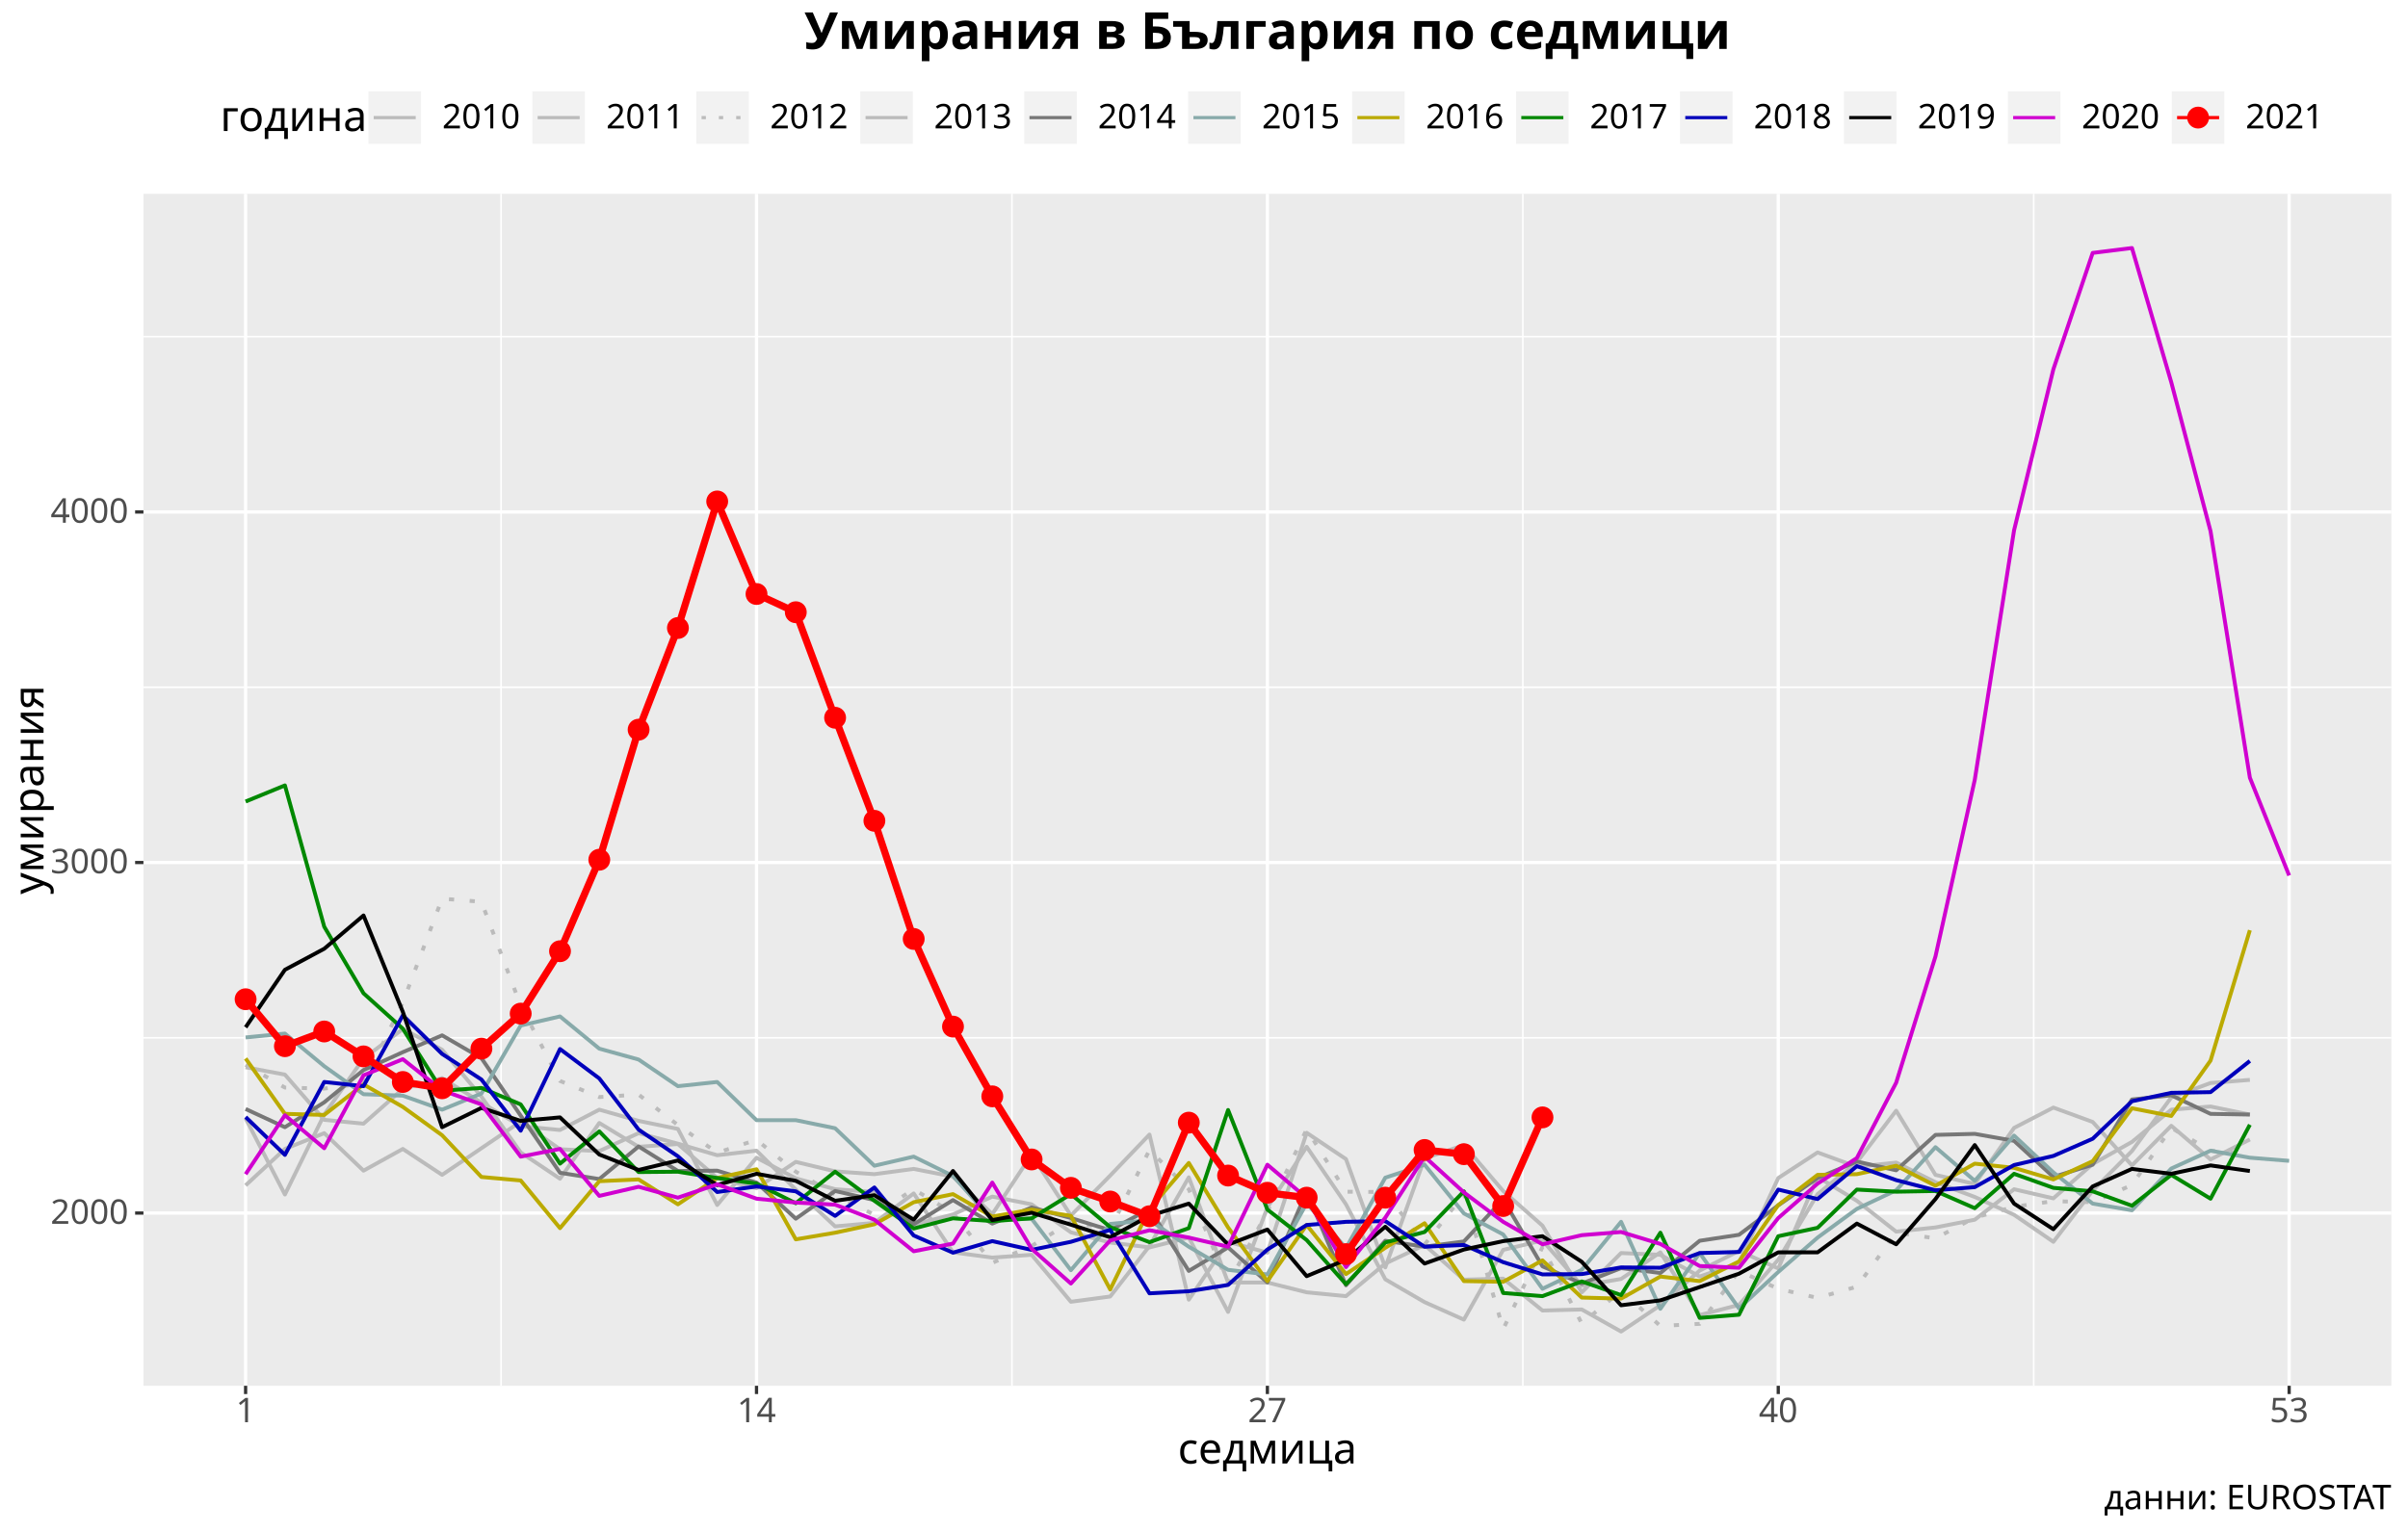
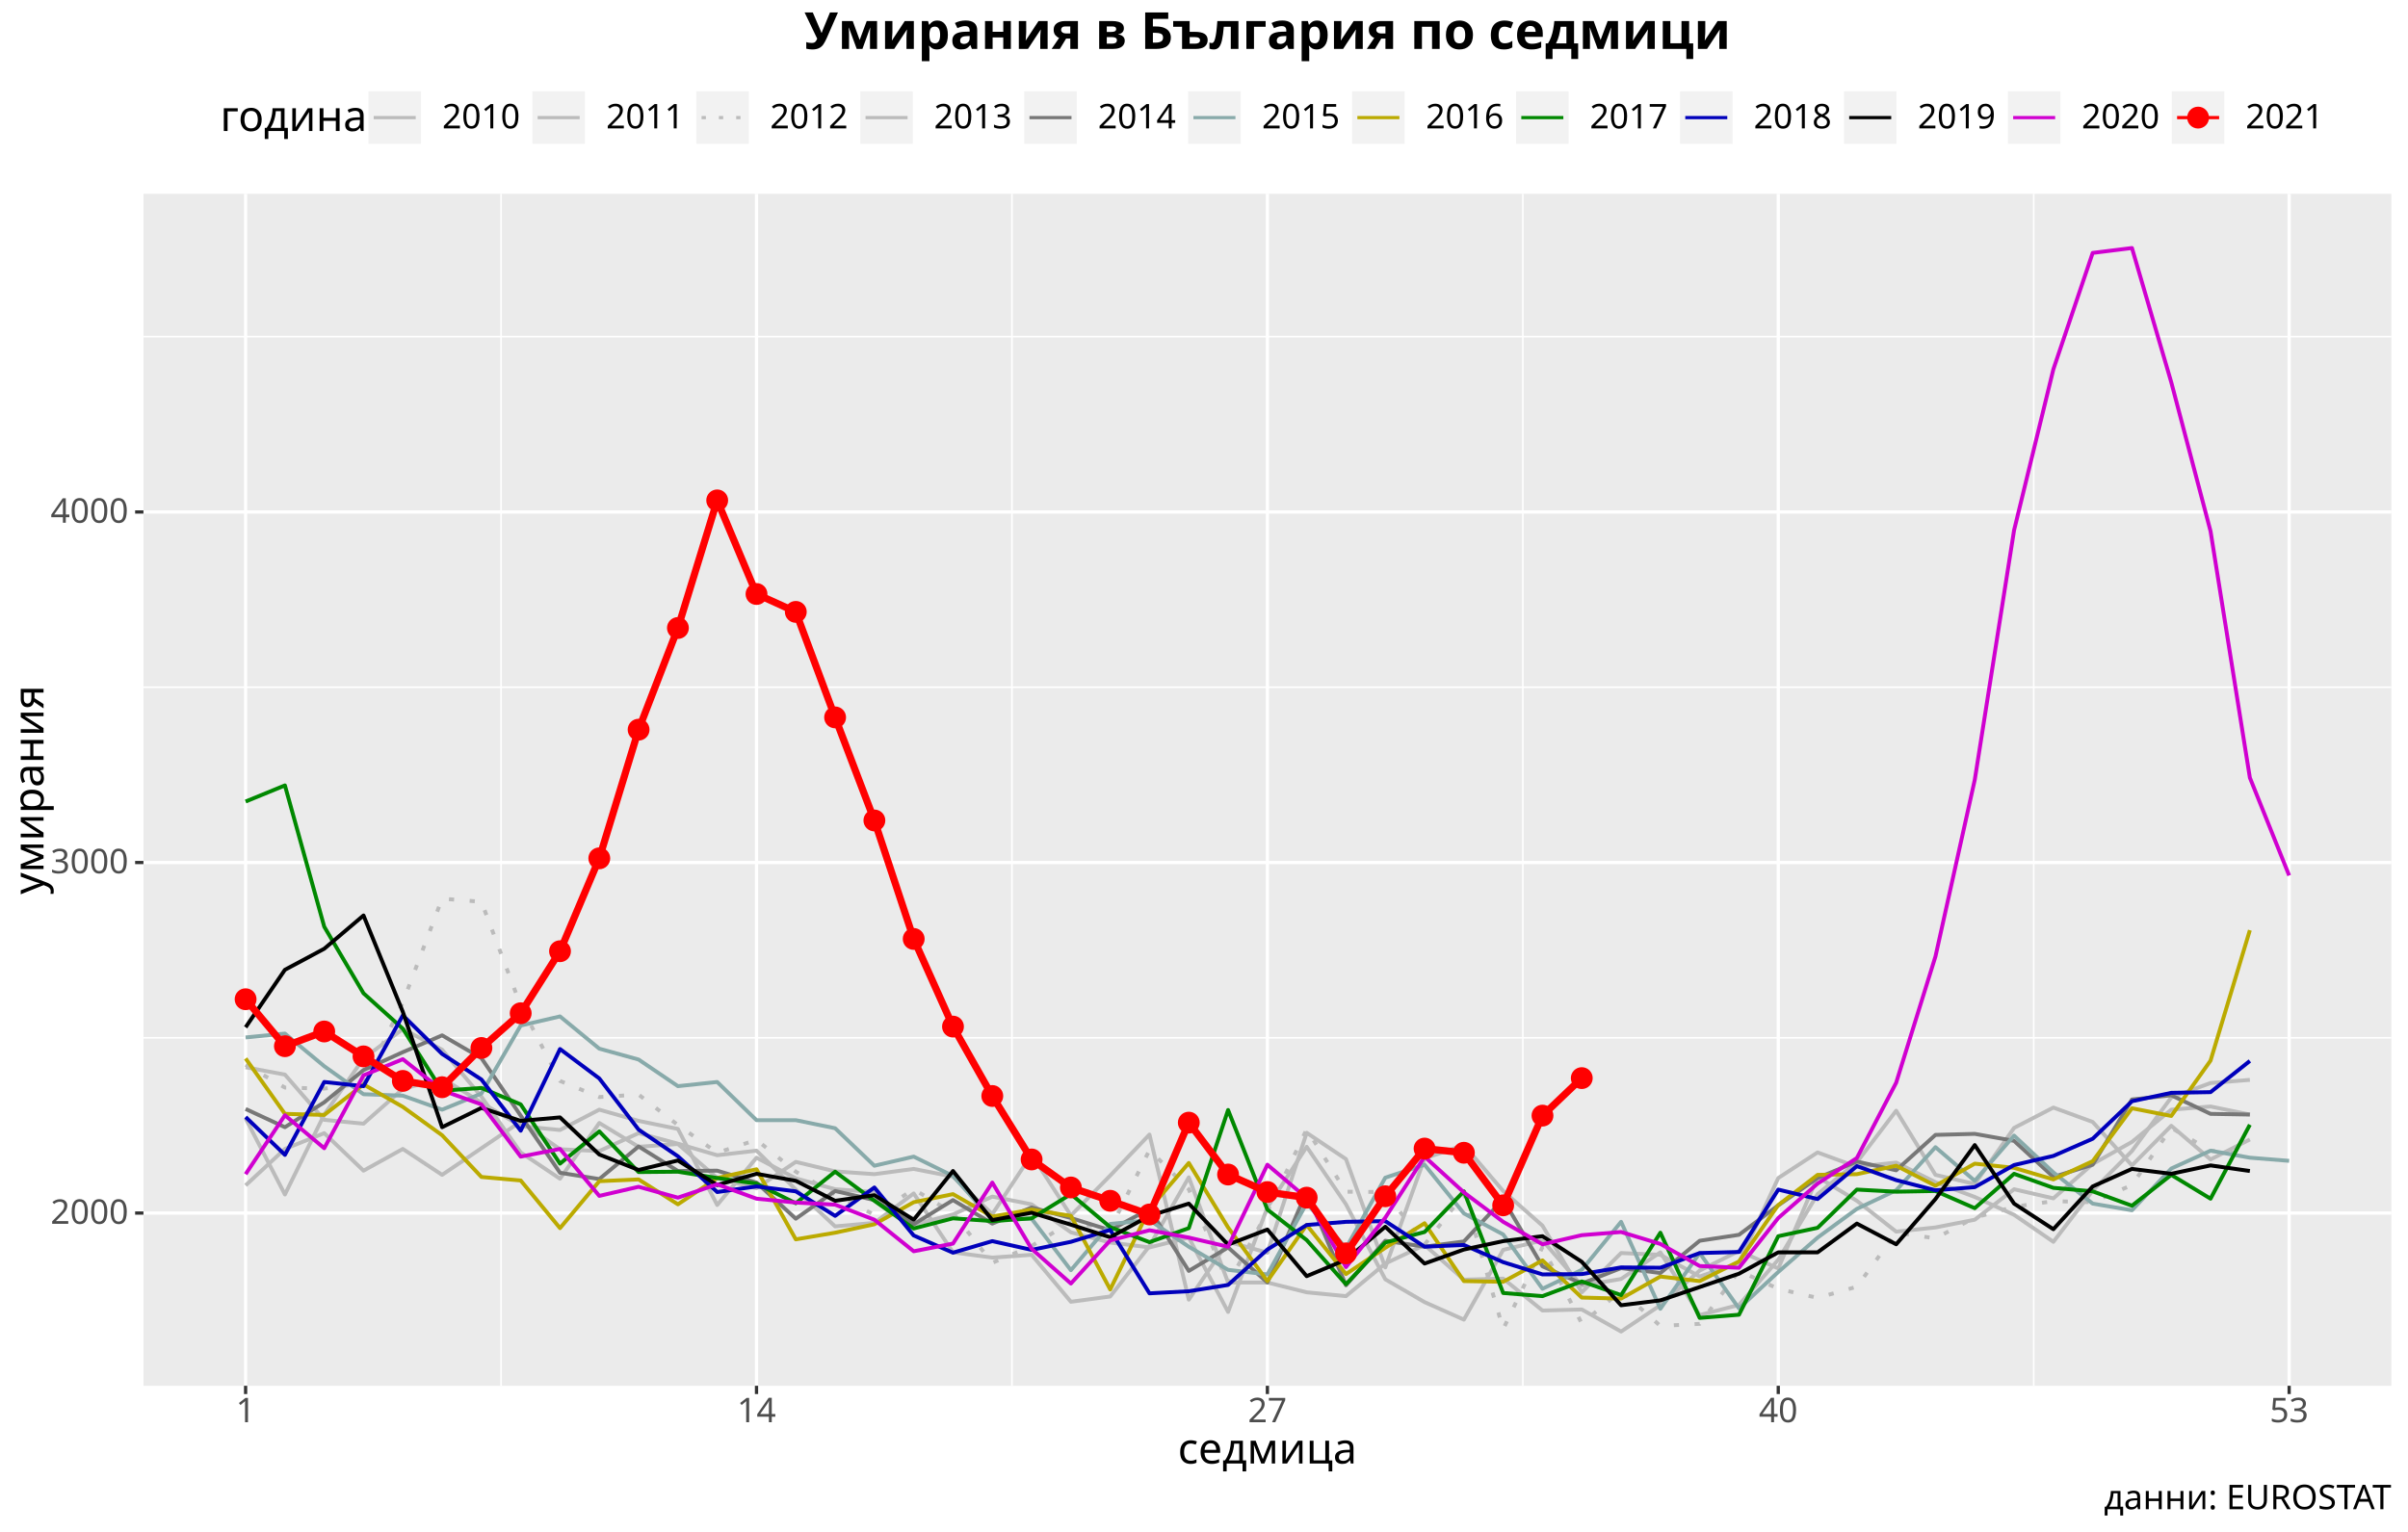
<svg xmlns="http://www.w3.org/2000/svg" class="svglite" viewBox="0 0 792.00 504.00">
  <defs>
    <style type="text/css">
    .svglite line, .svglite polyline, .svglite polygon, .svglite path, .svglite rect, .svglite circle {
      fill: none;
      stroke: #000000;
      stroke-linecap: round;
      stroke-linejoin: round;
      stroke-miterlimit: 10.00;
    }
  </style>
  </defs>
  <rect width="100%" height="100%" style="stroke: none; fill: #FFFFFF;" />
  <defs>
    <clipPath id="cpMC4wMHw3OTIuMDB8MC4wMHw1MDQuMDA=">
      <rect x="0.00" y="0.00" width="792.00" height="504.00" />
    </clipPath>
  </defs>
  <g clip-path="url(#cpMC4wMHw3OTIuMDB8MC4wMHw1MDQuMDA=)">
    <rect x="-0" y="-0" width="792.00" height="504.00" style="stroke-width: 1.07; stroke: #FFFFFF; fill: #FFFFFF;" />
  </g>
  <defs>
    <clipPath id="cpNDcuMTh8Nzg2LjUyfDYzLjc3fDQ1NS45MQ==">
      <rect x="47.18" y="63.77" width="739.34" height="392.14" />
    </clipPath>
  </defs>
  <g clip-path="url(#cpNDcuMTh8Nzg2LjUyfDYzLjc3fDQ1NS45MQ==)">
    <rect x="47.18" y="63.77" width="739.34" height="392.14" style="stroke-width: 1.07; stroke: none; fill: #EBEBEB;" />
    <polyline points="47.18,341.44 786.52,341.44 " style="stroke-width: 0.53; stroke: #FFFFFF; stroke-linecap: butt;" />
    <polyline points="47.18,226.11 786.52,226.11 " style="stroke-width: 0.53; stroke: #FFFFFF; stroke-linecap: butt;" />
    <polyline points="47.18,110.77 786.52,110.77 " style="stroke-width: 0.53; stroke: #FFFFFF; stroke-linecap: butt;" />
    <polyline points="164.80,455.91 164.80,63.77 " style="stroke-width: 0.53; stroke: #FFFFFF; stroke-linecap: butt;" />
    <polyline points="332.83,455.91 332.83,63.77 " style="stroke-width: 0.53; stroke: #FFFFFF; stroke-linecap: butt;" />
    <polyline points="500.87,455.91 500.87,63.77 " style="stroke-width: 0.53; stroke: #FFFFFF; stroke-linecap: butt;" />
    <polyline points="668.90,455.91 668.90,63.77 " style="stroke-width: 0.53; stroke: #FFFFFF; stroke-linecap: butt;" />
    <polyline points="47.18,399.10 786.52,399.10 " style="stroke-width: 1.07; stroke: #FFFFFF; stroke-linecap: butt;" />
    <polyline points="47.18,283.77 786.52,283.77 " style="stroke-width: 1.07; stroke: #FFFFFF; stroke-linecap: butt;" />
    <polyline points="47.18,168.44 786.52,168.44 " style="stroke-width: 1.07; stroke: #FFFFFF; stroke-linecap: butt;" />
    <polyline points="80.78,455.91 80.78,63.77 " style="stroke-width: 1.07; stroke: #FFFFFF; stroke-linecap: butt;" />
    <polyline points="248.82,455.91 248.82,63.77 " style="stroke-width: 1.07; stroke: #FFFFFF; stroke-linecap: butt;" />
    <polyline points="416.85,455.91 416.85,63.77 " style="stroke-width: 1.07; stroke: #FFFFFF; stroke-linecap: butt;" />
    <polyline points="584.88,455.91 584.88,63.77 " style="stroke-width: 1.07; stroke: #FFFFFF; stroke-linecap: butt;" />
    <polyline points="752.91,455.91 752.91,63.77 " style="stroke-width: 1.07; stroke: #FFFFFF; stroke-linecap: butt;" />
    <polyline points="80.78,367.96 93.71,392.99 106.64,366.69 119.56,348.24 132.49,338.55 145.41,345.36 158.34,360.81 171.26,379.15 184.19,387.80 197.11,369.46 210.04,377.30 222.97,376.38 235.89,387.57 248.82,390.91 261.74,382.26 274.67,385.38 287.59,386.30 300.52,384.57 313.44,387.11 326.37,399.45 339.30,379.84 352.22,399.91 365.15,386.76 378.07,373.27 391.00,427.59 403.92,408.56 416.85,412.13 429.77,372.69 442.70,381.34 455.63,416.98 468.55,381.11 481.48,376.73 494.40,391.84 507.33,403.25 520.25,425.17 533.18,412.25 546.10,412.83 559.03,419.98 571.96,415.48 584.88,387.57 597.81,379.15 610.73,383.88 623.66,382.49 636.58,388.95 649.51,393.80 662.44,399.68 675.36,408.56 688.29,391.72 701.21,378.69 714.14,361.04 727.06,356.31 739.99,355.28 " style="stroke-width: 1.28; stroke: #BBBBBB; stroke-linecap: butt;" />
    <polyline points="80.78,351.12 93.71,353.55 106.64,368.42 119.56,369.69 132.49,358.27 145.41,354.70 158.34,362.77 171.26,370.50 184.19,371.77 197.11,365.08 210.04,368.77 222.97,371.42 235.89,396.45 248.82,380.88 261.74,387.68 274.67,391.26 287.59,392.18 300.52,402.91 313.44,399.56 326.37,393.68 339.30,396.22 352.22,405.44 365.15,408.79 378.07,410.40 391.00,407.17 403.92,431.62 416.85,397.26 429.77,377.30 442.70,396.22 455.63,420.90 468.55,428.40 481.48,434.16 494.40,411.21 507.33,408.10 520.25,422.97 533.18,420.78 546.10,412.02 559.03,432.66 571.96,429.32 584.88,414.44 597.81,392.87 610.73,382.38 623.66,365.42 636.58,386.53 649.51,389.53 662.44,371.08 675.36,364.39 688.29,369.12 701.21,383.42 714.14,370.38 727.06,381.46 739.99,374.88 " style="stroke-width: 1.28; stroke: #BBBBBB; stroke-linecap: butt;" />
    <polyline points="80.78,350.32 93.71,357.81 106.64,358.16 119.56,356.43 132.49,329.79 145.41,295.65 158.34,296.69 171.26,330.83 184.19,355.62 197.11,360.93 210.04,360.12 222.97,370.15 235.89,379.26 248.82,375.00 261.74,385.49 274.67,392.99 287.59,399.68 300.52,391.26 313.44,399.10 326.37,415.48 339.30,409.94 352.22,401.98 365.15,404.41 378.07,378.34 391.00,391.26 403.92,422.40 416.85,398.64 429.77,371.54 442.70,392.07 455.63,392.18 468.55,409.48 481.48,392.87 494.40,437.28 507.33,410.29 520.25,435.43 533.18,424.70 546.10,436.24 559.03,435.55 571.96,418.13 584.88,424.01 597.81,427.01 610.73,423.32 623.66,405.56 636.58,407.41 649.51,400.60 662.44,397.03 675.36,395.18 688.29,395.53 701.21,389.87 714.14,371.08 727.06,378.57 739.99,379.73 " style="stroke-width: 1.28; stroke: #BBBBBB; stroke-dasharray: 1.71,5.12; stroke-linecap: butt;" />
    <polyline points="80.78,389.99 93.71,378.00 106.64,372.81 119.56,385.15 132.49,378.00 145.41,386.53 158.34,377.77 171.26,369.00 184.19,378.11 197.11,378.69 210.04,372.81 222.97,376.27 235.89,380.07 248.82,378.57 261.74,391.37 274.67,403.48 287.59,402.33 300.52,392.64 313.44,412.02 326.37,413.75 339.30,412.83 352.22,428.28 365.15,426.55 378.07,409.94 391.00,387.34 403.92,421.94 416.85,421.94 429.77,425.17 442.70,426.43 455.63,415.71 468.55,409.60 481.48,421.01 494.40,420.67 507.33,431.16 520.25,430.82 533.18,438.08 546.10,429.43 559.03,418.02 571.96,411.56 584.88,417.32 597.81,387.22 610.73,395.06 623.66,405.21 636.58,403.83 649.51,401.29 662.44,391.26 675.36,394.26 688.29,382.96 701.21,375.69 714.14,365.08 727.06,364.04 739.99,366.69 " style="stroke-width: 1.28; stroke: #BBBBBB; stroke-linecap: butt;" />
    <polyline points="80.78,364.85 93.71,370.85 106.64,362.66 119.56,352.05 132.49,346.16 145.41,340.63 158.34,348.13 171.26,367.04 184.19,385.84 197.11,387.91 210.04,377.19 222.97,385.26 235.89,385.15 248.82,389.07 261.74,400.95 274.67,391.84 287.59,394.83 300.52,402.79 313.44,394.83 326.37,402.56 339.30,397.26 352.22,400.72 365.15,404.75 378.07,397.72 391.00,418.13 403.92,410.40 416.85,421.94 429.77,392.07 442.70,422.86 455.63,408.21 468.55,410.17 481.48,408.44 494.40,394.60 507.33,416.63 520.25,422.28 533.18,417.21 546.10,418.82 559.03,408.21 571.96,406.25 584.88,396.56 597.81,387.57 610.73,382.15 623.66,385.03 636.58,373.38 649.51,373.04 662.44,375.34 675.36,387.22 688.29,383.19 701.21,361.73 714.14,360.35 727.06,366.46 739.99,366.69 " style="stroke-width: 1.28; stroke: #777777; stroke-linecap: butt;" />
    <polyline points="80.78,341.32 93.71,340.05 106.64,350.78 119.56,360.00 132.49,360.47 145.41,365.08 158.34,359.77 171.26,337.40 184.19,334.40 197.11,345.01 210.04,348.59 222.97,357.35 235.89,355.97 248.82,368.54 261.74,368.54 274.67,371.19 287.59,383.53 300.52,380.53 313.44,386.88 326.37,401.29 339.30,400.95 352.22,417.90 365.15,402.68 378.07,401.41 391.00,410.17 403.92,417.78 416.85,419.28 429.77,395.87 442.70,410.63 455.63,387.45 468.55,383.19 481.48,399.22 494.40,406.14 507.33,424.01 520.25,417.78 533.18,401.98 546.10,430.59 559.03,412.25 571.96,430.47 584.88,418.48 597.81,407.17 610.73,397.72 623.66,391.60 636.58,377.42 649.51,388.49 662.44,373.61 675.36,385.72 688.29,395.99 701.21,398.18 714.14,384.45 727.06,378.57 739.99,380.88 752.91,381.92 " style="stroke-width: 1.28; stroke: #88AAAA; stroke-linecap: butt;" />
    <polyline points="80.78,348.24 93.71,366.46 106.64,366.81 119.56,356.78 132.49,364.16 145.41,373.50 158.34,387.22 171.26,388.38 184.19,404.06 197.11,388.61 210.04,388.03 222.97,396.22 235.89,387.57 248.82,384.69 261.74,407.75 274.67,405.56 287.59,402.79 300.52,395.53 313.44,392.87 326.37,400.25 339.30,397.95 352.22,400.02 365.15,424.24 378.07,397.72 391.00,382.61 403.92,403.83 416.85,421.48 429.77,403.02 442.70,419.17 455.63,410.52 468.55,402.45 481.48,421.48 494.40,421.71 507.33,414.67 520.25,426.90 533.18,427.24 546.10,419.98 559.03,421.48 571.96,415.02 584.88,396.45 597.81,386.53 610.73,386.30 623.66,383.53 636.58,390.11 649.51,382.84 662.44,384.22 675.36,388.03 688.29,382.03 701.21,364.62 714.14,367.15 727.06,348.93 739.99,306.03 " style="stroke-width: 1.28; stroke: #BBAA00; stroke-linecap: butt;" />
    <polyline points="80.78,263.70 93.71,258.40 106.64,304.88 119.56,326.79 132.49,338.44 145.41,358.85 158.34,357.93 171.26,363.35 184.19,382.84 197.11,372.23 210.04,385.61 222.97,385.49 235.89,387.57 248.82,389.41 261.74,395.87 274.67,385.49 287.59,395.06 300.52,404.18 313.44,400.83 326.37,401.75 339.30,400.83 352.22,392.87 365.15,403.71 378.07,408.67 391.00,404.06 403.92,365.19 416.85,397.95 429.77,407.98 442.70,422.51 455.63,408.79 468.55,405.33 481.48,391.95 494.40,425.40 507.33,426.43 520.25,421.59 533.18,426.09 546.10,405.56 559.03,433.59 571.96,432.55 584.88,406.71 597.81,403.95 610.73,391.37 623.66,392.07 636.58,391.84 649.51,397.49 662.44,386.18 675.36,390.80 688.29,391.95 701.21,396.68 714.14,386.53 727.06,394.37 739.99,370.04 " style="stroke-width: 1.28; stroke: #008800; stroke-linecap: butt;" />
    <polyline points="80.78,367.50 93.71,379.96 106.64,355.97 119.56,357.35 132.49,334.05 145.41,346.74 158.34,355.16 171.26,372.00 184.19,345.13 197.11,354.81 210.04,371.65 222.97,380.42 235.89,392.18 248.82,390.34 261.74,391.95 274.67,400.02 287.59,390.68 300.52,406.48 313.44,412.13 326.37,408.33 339.30,411.21 352.22,408.56 365.15,404.64 378.07,425.51 391.00,424.82 403.92,422.74 416.85,411.10 429.77,403.02 442.70,401.98 455.63,401.75 468.55,410.17 481.48,409.60 494.40,415.25 507.33,419.28 520.25,419.17 533.18,416.98 546.10,417.09 559.03,412.25 571.96,411.90 584.88,391.37 597.81,394.49 610.73,383.65 623.66,388.26 636.58,391.60 649.51,390.57 662.44,383.30 675.36,380.30 688.29,374.65 701.21,362.31 714.14,359.54 727.06,359.31 739.99,349.05 " style="stroke-width: 1.28; stroke: #0000BB; stroke-linecap: butt;" />
    <polyline points="80.78,337.98 93.71,319.06 106.64,312.14 119.56,301.19 132.49,332.90 145.41,370.85 158.34,364.50 171.26,368.77 184.19,367.62 197.11,379.84 210.04,384.92 222.97,381.80 235.89,389.87 248.82,386.18 261.74,388.49 274.67,395.06 287.59,393.22 300.52,401.29 313.44,385.26 326.37,401.41 339.30,398.99 352.22,402.91 365.15,407.06 378.07,400.02 391.00,395.99 403.92,409.48 416.85,404.52 429.77,419.86 442.70,414.44 455.63,403.60 468.55,415.71 481.48,411.10 494.40,408.33 507.33,406.71 520.25,415.13 533.18,429.43 546.10,427.82 559.03,423.44 571.96,419.05 584.88,412.02 597.81,412.02 610.73,402.56 623.66,409.37 636.58,394.49 649.51,376.73 662.44,395.99 675.36,404.41 688.29,390.34 701.21,384.57 714.14,386.18 727.06,383.42 739.99,385.26 " style="stroke-width: 1.28; stroke-linecap: butt;" />
    <polyline points="80.78,386.30 93.71,366.92 106.64,377.77 119.56,353.78 132.49,348.47 145.41,358.74 158.34,363.35 171.26,380.53 184.19,378.00 197.11,393.45 210.04,390.45 222.97,394.03 235.89,389.64 248.82,394.37 261.74,395.64 274.67,396.33 287.59,401.29 300.52,411.67 313.44,409.14 326.37,389.07 339.30,410.87 352.22,422.28 365.15,408.10 378.07,404.75 391.00,407.17 403.92,410.17 416.85,383.19 429.77,394.14 442.70,416.86 455.63,400.60 468.55,380.53 481.48,392.30 494.40,401.98 507.33,409.37 520.25,406.37 533.18,405.33 546.10,409.25 559.03,416.52 571.96,417.09 584.88,400.72 597.81,389.41 610.73,380.99 623.66,356.20 636.58,314.68 649.51,256.55 662.44,174.44 675.36,121.50 688.29,83.21 701.21,81.60 714.14,125.77 727.06,174.78 739.99,255.86 752.91,288.04 " style="stroke-width: 1.28; stroke: #D000D0; stroke-linecap: butt;" />
-     <polyline points="80.78,328.75 93.71,344.20 106.64,339.36 119.56,347.55 132.49,355.97 145.41,358.04 158.34,345.01 171.26,333.48 184.19,312.95 197.11,282.85 210.04,240.06 222.97,206.61 235.89,164.98 248.82,195.43 261.74,201.42 274.67,236.14 287.59,270.05 300.52,308.91 313.44,337.75 326.37,360.70 339.30,381.46 352.22,390.80 365.15,395.30 378.07,400.14 391.00,369.35 403.92,386.76 416.85,392.41 429.77,394.03 442.70,412.60 455.63,394.03 468.55,378.34 481.48,379.73 494.40,396.79 507.33,367.62 " style="stroke-width: 2.35; stroke: #FF0000; stroke-linecap: butt;" />
+     <polyline points="80.78,328.75 93.71,344.20 106.64,339.36 119.56,347.55 132.49,355.62 145.41,357.70 158.34,344.78 171.26,333.36 184.19,312.95 197.11,282.39 210.04,240.06 222.97,206.61 235.89,164.63 248.82,195.43 261.74,201.31 274.67,236.02 287.59,269.93 300.52,308.91 313.44,337.75 326.37,360.58 339.30,381.46 352.22,390.68 365.15,395.06 378.07,399.56 391.00,369.35 403.92,386.42 416.85,392.18 429.77,394.03 442.70,412.36 455.63,393.57 468.55,377.88 481.48,379.26 494.40,396.56 507.33,367.04 520.25,354.70 " style="stroke-width: 2.35; stroke: #FF0000; stroke-linecap: butt;" />
    <circle cx="80.78" cy="328.75" r="3.24" style="stroke-width: 0.71; stroke: #FF0000; fill: #FF0000;" />
    <circle cx="93.71" cy="344.20" r="3.24" style="stroke-width: 0.71; stroke: #FF0000; fill: #FF0000;" />
    <circle cx="106.64" cy="339.36" r="3.24" style="stroke-width: 0.71; stroke: #FF0000; fill: #FF0000;" />
    <circle cx="119.56" cy="347.55" r="3.24" style="stroke-width: 0.71; stroke: #FF0000; fill: #FF0000;" />
-     <circle cx="132.49" cy="355.97" r="3.24" style="stroke-width: 0.71; stroke: #FF0000; fill: #FF0000;" />
-     <circle cx="145.41" cy="358.04" r="3.24" style="stroke-width: 0.71; stroke: #FF0000; fill: #FF0000;" />
-     <circle cx="158.34" cy="345.01" r="3.24" style="stroke-width: 0.71; stroke: #FF0000; fill: #FF0000;" />
-     <circle cx="171.26" cy="333.48" r="3.24" style="stroke-width: 0.71; stroke: #FF0000; fill: #FF0000;" />
+     <circle cx="132.49" cy="355.62" r="3.24" style="stroke-width: 0.71; stroke: #FF0000; fill: #FF0000;" />
+     <circle cx="145.41" cy="357.70" r="3.24" style="stroke-width: 0.71; stroke: #FF0000; fill: #FF0000;" />
+     <circle cx="158.34" cy="344.78" r="3.24" style="stroke-width: 0.71; stroke: #FF0000; fill: #FF0000;" />
+     <circle cx="171.26" cy="333.36" r="3.24" style="stroke-width: 0.71; stroke: #FF0000; fill: #FF0000;" />
    <circle cx="184.19" cy="312.95" r="3.24" style="stroke-width: 0.71; stroke: #FF0000; fill: #FF0000;" />
-     <circle cx="197.11" cy="282.85" r="3.24" style="stroke-width: 0.71; stroke: #FF0000; fill: #FF0000;" />
+     <circle cx="197.11" cy="282.39" r="3.24" style="stroke-width: 0.71; stroke: #FF0000; fill: #FF0000;" />
    <circle cx="210.04" cy="240.06" r="3.24" style="stroke-width: 0.71; stroke: #FF0000; fill: #FF0000;" />
    <circle cx="222.97" cy="206.61" r="3.24" style="stroke-width: 0.71; stroke: #FF0000; fill: #FF0000;" />
-     <circle cx="235.89" cy="164.98" r="3.24" style="stroke-width: 0.71; stroke: #FF0000; fill: #FF0000;" />
+     <circle cx="235.89" cy="164.63" r="3.24" style="stroke-width: 0.71; stroke: #FF0000; fill: #FF0000;" />
    <circle cx="248.82" cy="195.43" r="3.24" style="stroke-width: 0.71; stroke: #FF0000; fill: #FF0000;" />
-     <circle cx="261.74" cy="201.42" r="3.24" style="stroke-width: 0.71; stroke: #FF0000; fill: #FF0000;" />
-     <circle cx="274.67" cy="236.14" r="3.24" style="stroke-width: 0.71; stroke: #FF0000; fill: #FF0000;" />
-     <circle cx="287.59" cy="270.05" r="3.24" style="stroke-width: 0.71; stroke: #FF0000; fill: #FF0000;" />
+     <circle cx="261.74" cy="201.31" r="3.24" style="stroke-width: 0.71; stroke: #FF0000; fill: #FF0000;" />
+     <circle cx="274.67" cy="236.02" r="3.24" style="stroke-width: 0.71; stroke: #FF0000; fill: #FF0000;" />
+     <circle cx="287.59" cy="269.93" r="3.24" style="stroke-width: 0.71; stroke: #FF0000; fill: #FF0000;" />
    <circle cx="300.52" cy="308.91" r="3.24" style="stroke-width: 0.71; stroke: #FF0000; fill: #FF0000;" />
    <circle cx="313.44" cy="337.75" r="3.24" style="stroke-width: 0.71; stroke: #FF0000; fill: #FF0000;" />
-     <circle cx="326.37" cy="360.70" r="3.24" style="stroke-width: 0.71; stroke: #FF0000; fill: #FF0000;" />
+     <circle cx="326.37" cy="360.58" r="3.24" style="stroke-width: 0.71; stroke: #FF0000; fill: #FF0000;" />
    <circle cx="339.30" cy="381.46" r="3.24" style="stroke-width: 0.71; stroke: #FF0000; fill: #FF0000;" />
-     <circle cx="352.22" cy="390.80" r="3.24" style="stroke-width: 0.71; stroke: #FF0000; fill: #FF0000;" />
-     <circle cx="365.15" cy="395.30" r="3.24" style="stroke-width: 0.71; stroke: #FF0000; fill: #FF0000;" />
-     <circle cx="378.07" cy="400.14" r="3.24" style="stroke-width: 0.71; stroke: #FF0000; fill: #FF0000;" />
+     <circle cx="352.22" cy="390.68" r="3.24" style="stroke-width: 0.71; stroke: #FF0000; fill: #FF0000;" />
+     <circle cx="365.15" cy="395.06" r="3.24" style="stroke-width: 0.71; stroke: #FF0000; fill: #FF0000;" />
+     <circle cx="378.07" cy="399.56" r="3.24" style="stroke-width: 0.71; stroke: #FF0000; fill: #FF0000;" />
    <circle cx="391.00" cy="369.35" r="3.24" style="stroke-width: 0.71; stroke: #FF0000; fill: #FF0000;" />
-     <circle cx="403.92" cy="386.76" r="3.24" style="stroke-width: 0.71; stroke: #FF0000; fill: #FF0000;" />
-     <circle cx="416.85" cy="392.41" r="3.24" style="stroke-width: 0.71; stroke: #FF0000; fill: #FF0000;" />
+     <circle cx="403.92" cy="386.42" r="3.24" style="stroke-width: 0.71; stroke: #FF0000; fill: #FF0000;" />
+     <circle cx="416.85" cy="392.18" r="3.24" style="stroke-width: 0.71; stroke: #FF0000; fill: #FF0000;" />
    <circle cx="429.77" cy="394.03" r="3.24" style="stroke-width: 0.71; stroke: #FF0000; fill: #FF0000;" />
-     <circle cx="442.70" cy="412.60" r="3.24" style="stroke-width: 0.71; stroke: #FF0000; fill: #FF0000;" />
-     <circle cx="455.63" cy="394.03" r="3.24" style="stroke-width: 0.71; stroke: #FF0000; fill: #FF0000;" />
-     <circle cx="468.55" cy="378.34" r="3.24" style="stroke-width: 0.71; stroke: #FF0000; fill: #FF0000;" />
-     <circle cx="481.48" cy="379.73" r="3.24" style="stroke-width: 0.71; stroke: #FF0000; fill: #FF0000;" />
-     <circle cx="494.40" cy="396.79" r="3.24" style="stroke-width: 0.71; stroke: #FF0000; fill: #FF0000;" />
-     <circle cx="507.33" cy="367.62" r="3.24" style="stroke-width: 0.71; stroke: #FF0000; fill: #FF0000;" />
+     <circle cx="442.70" cy="412.36" r="3.24" style="stroke-width: 0.71; stroke: #FF0000; fill: #FF0000;" />
+     <circle cx="455.63" cy="393.57" r="3.24" style="stroke-width: 0.71; stroke: #FF0000; fill: #FF0000;" />
+     <circle cx="468.55" cy="377.88" r="3.24" style="stroke-width: 0.71; stroke: #FF0000; fill: #FF0000;" />
+     <circle cx="481.48" cy="379.26" r="3.24" style="stroke-width: 0.71; stroke: #FF0000; fill: #FF0000;" />
+     <circle cx="494.40" cy="396.56" r="3.24" style="stroke-width: 0.71; stroke: #FF0000; fill: #FF0000;" />
+     <circle cx="507.33" cy="367.04" r="3.24" style="stroke-width: 0.71; stroke: #FF0000; fill: #FF0000;" />
+     <circle cx="520.25" cy="354.70" r="3.24" style="stroke-width: 0.71; stroke: #FF0000; fill: #FF0000;" />
  </g>
  <g clip-path="url(#cpMC4wMHw3OTIuMDB8MC4wMHw1MDQuMDA=)">
    <text x="42.25" y="402.64" text-anchor="end" style="font-size: 11.20px; fill: #4D4D4D; font-family: Calibri;" textLength="22.69px" lengthAdjust="spacingAndGlyphs">2000</text>
    <text x="42.25" y="287.31" text-anchor="end" style="font-size: 11.20px; fill: #4D4D4D; font-family: Calibri;" textLength="22.69px" lengthAdjust="spacingAndGlyphs">3000</text>
    <text x="42.25" y="171.98" text-anchor="end" style="font-size: 11.20px; fill: #4D4D4D; font-family: Calibri;" textLength="22.69px" lengthAdjust="spacingAndGlyphs">4000</text>
    <polyline points="44.44,399.10 47.18,399.10 " style="stroke-width: 1.07; stroke: #333333; stroke-linecap: butt;" />
    <polyline points="44.44,283.77 47.18,283.77 " style="stroke-width: 1.07; stroke: #333333; stroke-linecap: butt;" />
    <polyline points="44.44,168.44 47.18,168.44 " style="stroke-width: 1.07; stroke: #333333; stroke-linecap: butt;" />
    <polyline points="80.78,458.65 80.78,455.91 " style="stroke-width: 1.07; stroke: #333333; stroke-linecap: butt;" />
    <polyline points="248.82,458.65 248.82,455.91 " style="stroke-width: 1.07; stroke: #333333; stroke-linecap: butt;" />
    <polyline points="416.85,458.65 416.85,455.91 " style="stroke-width: 1.07; stroke: #333333; stroke-linecap: butt;" />
    <polyline points="584.88,458.65 584.88,455.91 " style="stroke-width: 1.07; stroke: #333333; stroke-linecap: butt;" />
    <polyline points="752.91,458.65 752.91,455.91 " style="stroke-width: 1.07; stroke: #333333; stroke-linecap: butt;" />
    <text x="80.78" y="467.91" text-anchor="middle" style="font-size: 11.20px; fill: #4D4D4D; font-family: Calibri;" textLength="5.67px" lengthAdjust="spacingAndGlyphs">1</text>
    <text x="248.82" y="467.91" text-anchor="middle" style="font-size: 11.20px; fill: #4D4D4D; font-family: Calibri;" textLength="11.35px" lengthAdjust="spacingAndGlyphs">14</text>
    <text x="416.85" y="467.91" text-anchor="middle" style="font-size: 11.20px; fill: #4D4D4D; font-family: Calibri;" textLength="11.35px" lengthAdjust="spacingAndGlyphs">27</text>
    <text x="584.88" y="467.91" text-anchor="middle" style="font-size: 11.20px; fill: #4D4D4D; font-family: Calibri;" textLength="11.35px" lengthAdjust="spacingAndGlyphs">40</text>
    <text x="752.91" y="467.91" text-anchor="middle" style="font-size: 11.20px; fill: #4D4D4D; font-family: Calibri;" textLength="11.35px" lengthAdjust="spacingAndGlyphs">53</text>
    <text x="416.85" y="481.49" text-anchor="middle" style="font-size: 14.00px; font-family: Calibri;" textLength="52.01px" lengthAdjust="spacingAndGlyphs">седмица</text>
    <text transform="translate(14.32,259.84) rotate(-90)" text-anchor="middle" style="font-size: 14.00px; font-family: Calibri;" textLength="59.11px" lengthAdjust="spacingAndGlyphs">умирания</text>
    <rect x="66.95" y="24.57" width="699.81" height="28.24" style="stroke-width: 1.07; stroke: none; fill: #FFFFFF;" />
    <text x="72.43" y="43.11" style="font-size: 14.00px; font-family: Calibri;" textLength="41.78px" lengthAdjust="spacingAndGlyphs">година</text>
    <rect x="121.18" y="30.05" width="17.28" height="17.28" style="stroke-width: 1.07; stroke: none; fill: #F2F2F2;" />
    <line x1="122.91" y1="38.69" x2="136.73" y2="38.69" style="stroke-width: 1.07; stroke: #BBBBBB; stroke-linecap: butt;" />
    <rect x="175.10" y="30.05" width="17.28" height="17.28" style="stroke-width: 1.07; stroke: none; fill: #F2F2F2;" />
    <line x1="176.83" y1="38.69" x2="190.66" y2="38.69" style="stroke-width: 1.07; stroke: #BBBBBB; stroke-linecap: butt;" />
    <rect x="229.03" y="30.05" width="17.28" height="17.28" style="stroke-width: 1.07; stroke: none; fill: #F2F2F2;" />
    <line x1="230.75" y1="38.69" x2="244.58" y2="38.69" style="stroke-width: 1.07; stroke: #BBBBBB; stroke-dasharray: 1.42,4.27; stroke-linecap: butt;" />
    <rect x="282.95" y="30.05" width="17.28" height="17.28" style="stroke-width: 1.07; stroke: none; fill: #F2F2F2;" />
    <line x1="284.68" y1="38.69" x2="298.50" y2="38.69" style="stroke-width: 1.07; stroke: #BBBBBB; stroke-linecap: butt;" />
    <rect x="336.87" y="30.05" width="17.28" height="17.28" style="stroke-width: 1.07; stroke: none; fill: #F2F2F2;" />
    <line x1="338.60" y1="38.69" x2="352.42" y2="38.69" style="stroke-width: 1.07; stroke: #777777; stroke-linecap: butt;" />
    <rect x="390.79" y="30.05" width="17.28" height="17.28" style="stroke-width: 1.07; stroke: none; fill: #F2F2F2;" />
    <line x1="392.52" y1="38.69" x2="406.34" y2="38.69" style="stroke-width: 1.07; stroke: #88AAAA; stroke-linecap: butt;" />
    <rect x="444.71" y="30.05" width="17.28" height="17.28" style="stroke-width: 1.07; stroke: none; fill: #F2F2F2;" />
    <line x1="446.44" y1="38.69" x2="460.27" y2="38.69" style="stroke-width: 1.07; stroke: #BBAA00; stroke-linecap: butt;" />
    <rect x="498.64" y="30.05" width="17.28" height="17.28" style="stroke-width: 1.07; stroke: none; fill: #F2F2F2;" />
    <line x1="500.36" y1="38.69" x2="514.19" y2="38.69" style="stroke-width: 1.07; stroke: #008800; stroke-linecap: butt;" />
    <rect x="552.56" y="30.05" width="17.28" height="17.28" style="stroke-width: 1.07; stroke: none; fill: #F2F2F2;" />
    <line x1="554.29" y1="38.69" x2="568.11" y2="38.69" style="stroke-width: 1.07; stroke: #0000BB; stroke-linecap: butt;" />
    <rect x="606.48" y="30.05" width="17.28" height="17.28" style="stroke-width: 1.07; stroke: none; fill: #F2F2F2;" />
    <line x1="608.21" y1="38.69" x2="622.03" y2="38.69" style="stroke-width: 1.07; stroke-linecap: butt;" />
    <rect x="660.40" y="30.05" width="17.28" height="17.28" style="stroke-width: 1.07; stroke: none; fill: #F2F2F2;" />
    <line x1="662.13" y1="38.69" x2="675.95" y2="38.69" style="stroke-width: 1.07; stroke: #D000D0; stroke-linecap: butt;" />
    <rect x="714.32" y="30.05" width="17.28" height="17.28" style="stroke-width: 1.07; stroke: none; fill: #F2F2F2;" />
    <line x1="716.05" y1="38.69" x2="729.88" y2="38.69" style="stroke-width: 1.07; stroke: #FF0000; stroke-linecap: butt;" />
    <circle cx="722.96" cy="38.69" r="3.24" style="stroke-width: 0.71; stroke: #FF0000; fill: #FF0000;" />
    <text x="145.44" y="42.23" style="font-size: 11.20px; font-family: Calibri;" textLength="22.69px" lengthAdjust="spacingAndGlyphs">2010</text>
    <text x="199.36" y="42.23" style="font-size: 11.20px; font-family: Calibri;" textLength="22.69px" lengthAdjust="spacingAndGlyphs">2011</text>
    <text x="253.28" y="42.23" style="font-size: 11.20px; font-family: Calibri;" textLength="22.69px" lengthAdjust="spacingAndGlyphs">2012</text>
    <text x="307.20" y="42.23" style="font-size: 11.20px; font-family: Calibri;" textLength="22.69px" lengthAdjust="spacingAndGlyphs">2013</text>
    <text x="361.12" y="42.23" style="font-size: 11.20px; font-family: Calibri;" textLength="22.69px" lengthAdjust="spacingAndGlyphs">2014</text>
    <text x="415.05" y="42.23" style="font-size: 11.20px; font-family: Calibri;" textLength="22.69px" lengthAdjust="spacingAndGlyphs">2015</text>
    <text x="468.97" y="42.23" style="font-size: 11.20px; font-family: Calibri;" textLength="22.69px" lengthAdjust="spacingAndGlyphs">2016</text>
    <text x="522.89" y="42.23" style="font-size: 11.20px; font-family: Calibri;" textLength="22.69px" lengthAdjust="spacingAndGlyphs">2017</text>
    <text x="576.81" y="42.23" style="font-size: 11.20px; font-family: Calibri;" textLength="22.69px" lengthAdjust="spacingAndGlyphs">2018</text>
    <text x="630.73" y="42.23" style="font-size: 11.20px; font-family: Calibri;" textLength="22.69px" lengthAdjust="spacingAndGlyphs">2019</text>
    <text x="684.66" y="42.23" style="font-size: 11.20px; font-family: Calibri;" textLength="22.69px" lengthAdjust="spacingAndGlyphs">2020</text>
    <text x="738.58" y="42.23" style="font-size: 11.20px; font-family: Calibri;" textLength="22.69px" lengthAdjust="spacingAndGlyphs">2021</text>
    <text x="416.85" y="16.10" text-anchor="middle" style="font-size: 16.80px; font-weight: bold; font-family: Calibri;" textLength="250.11px" lengthAdjust="spacingAndGlyphs">Умирания в България по седмици</text>
    <text x="786.52" y="496.53" text-anchor="end" style="font-size: 11.20px; font-family: Calibri;" textLength="82.91px" lengthAdjust="spacingAndGlyphs">данни: EUROSTAT</text>
  </g>
</svg>
